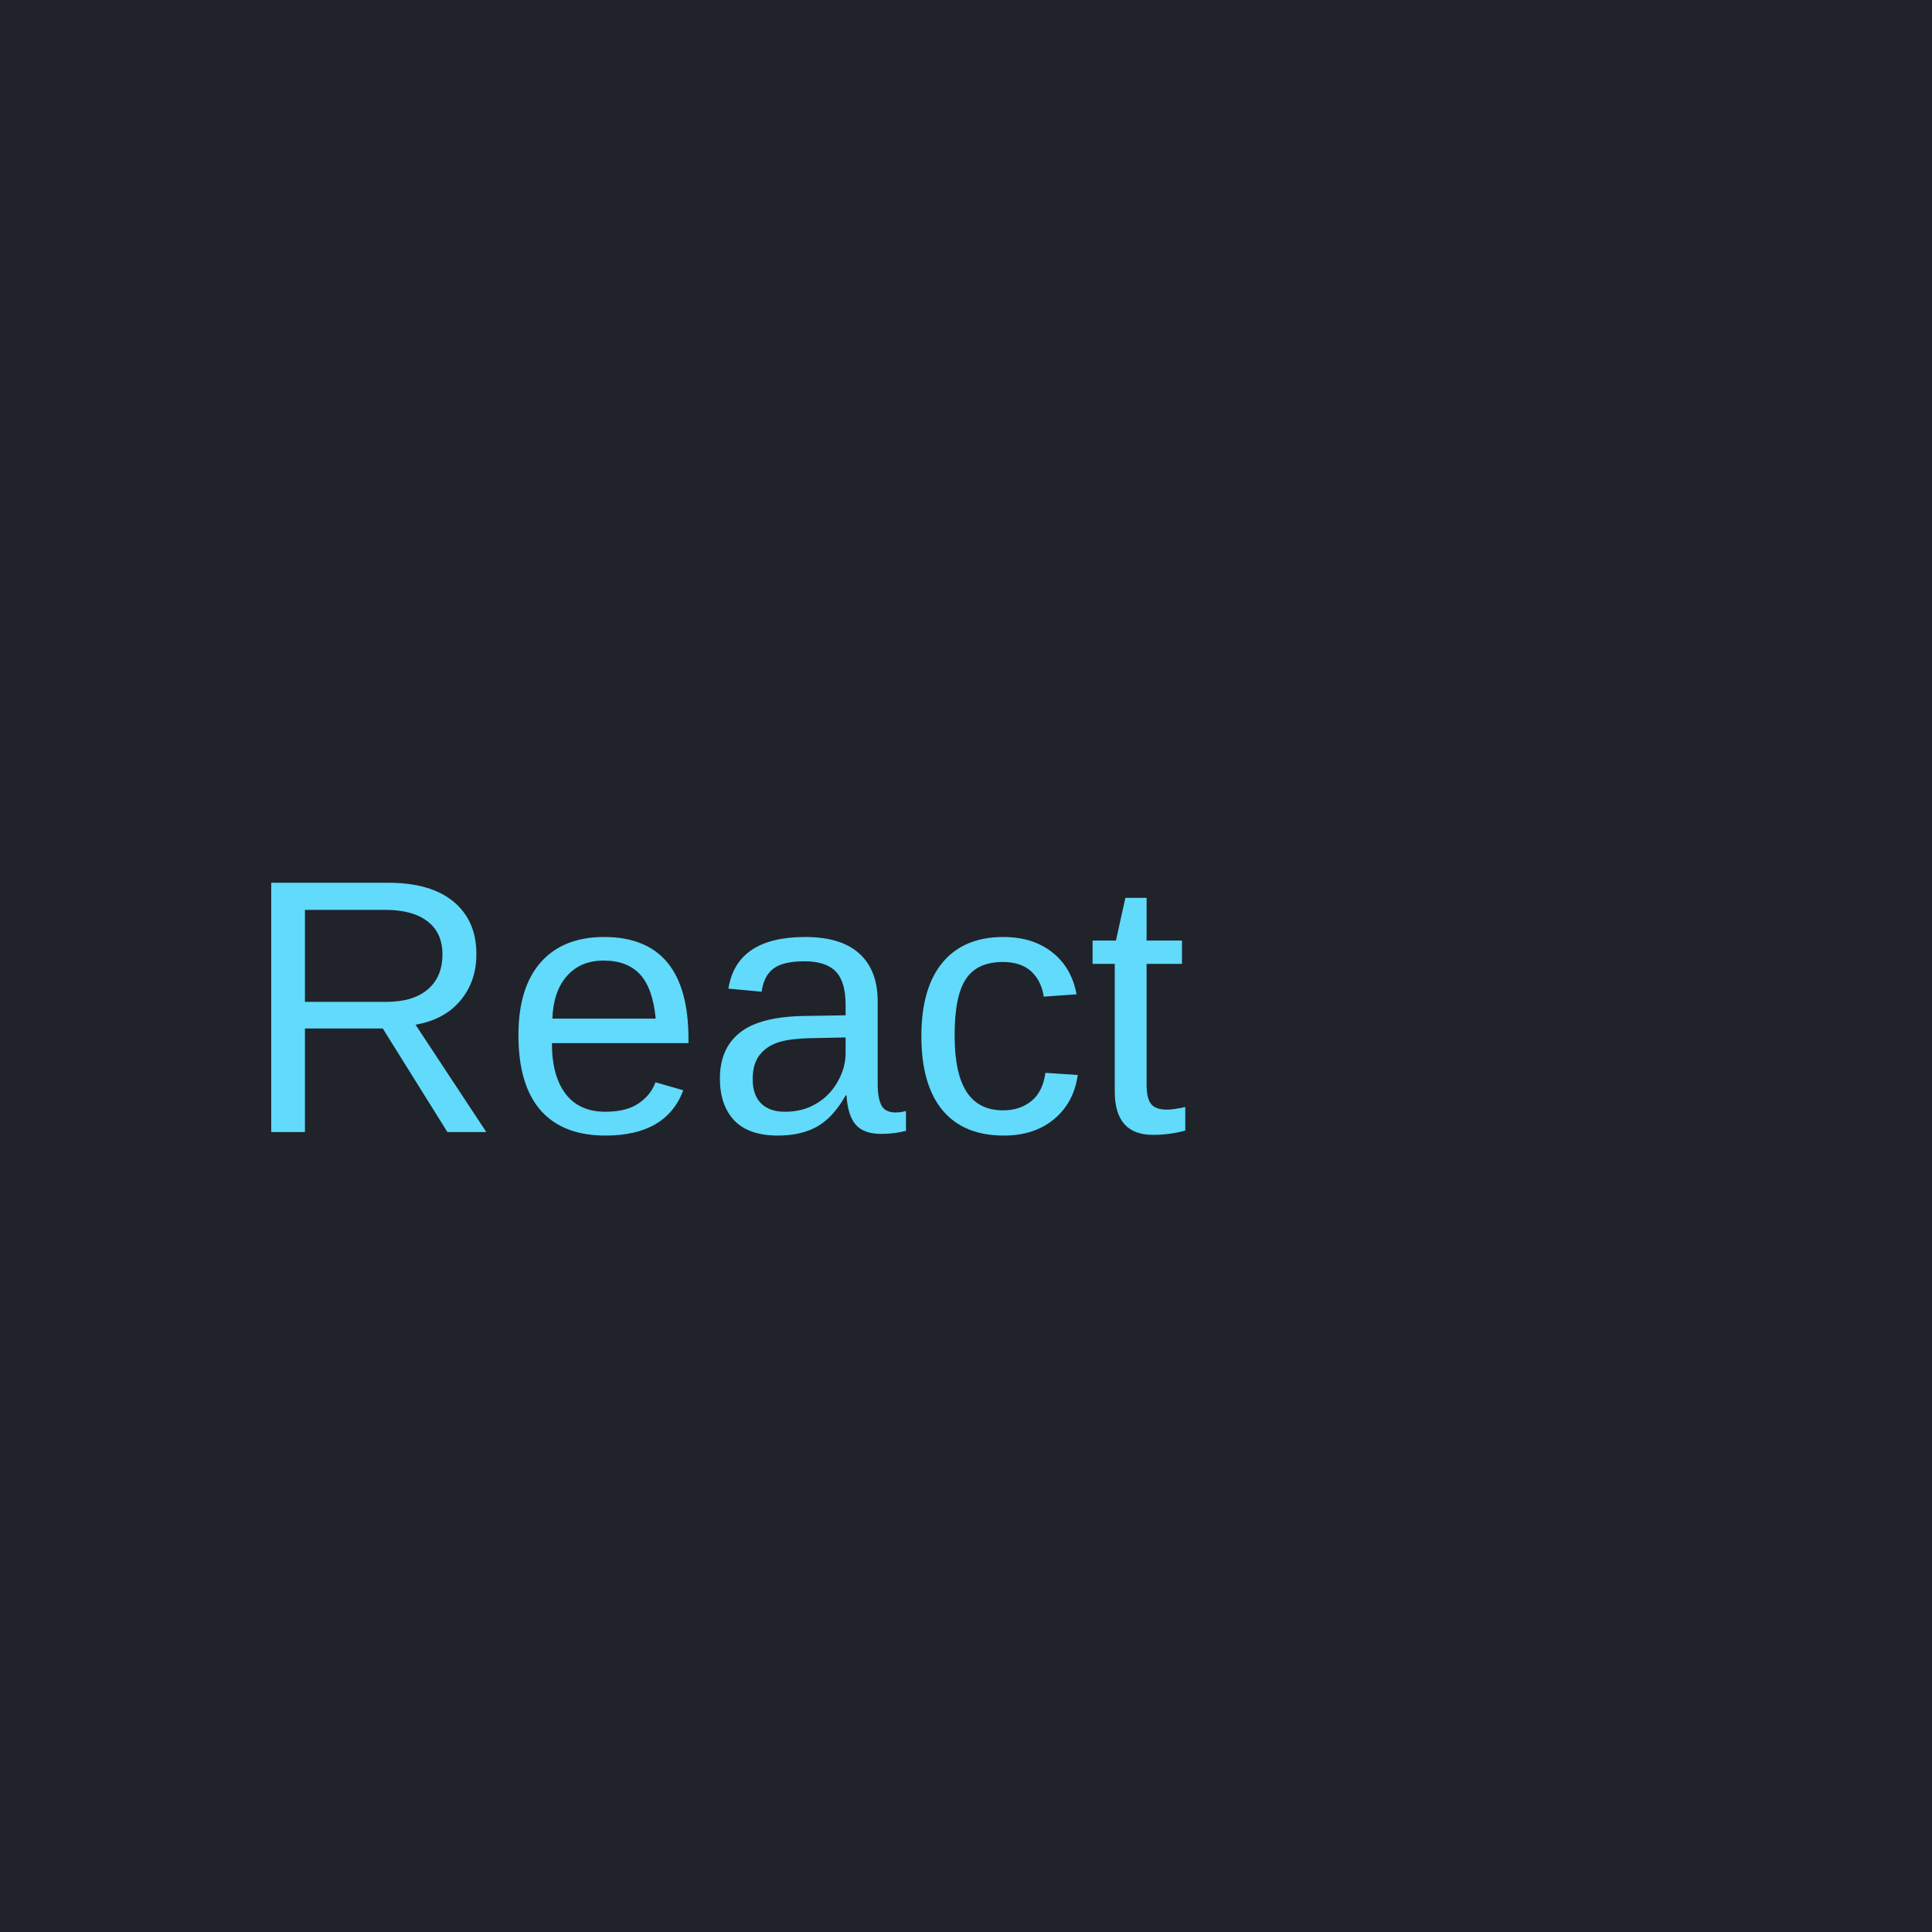
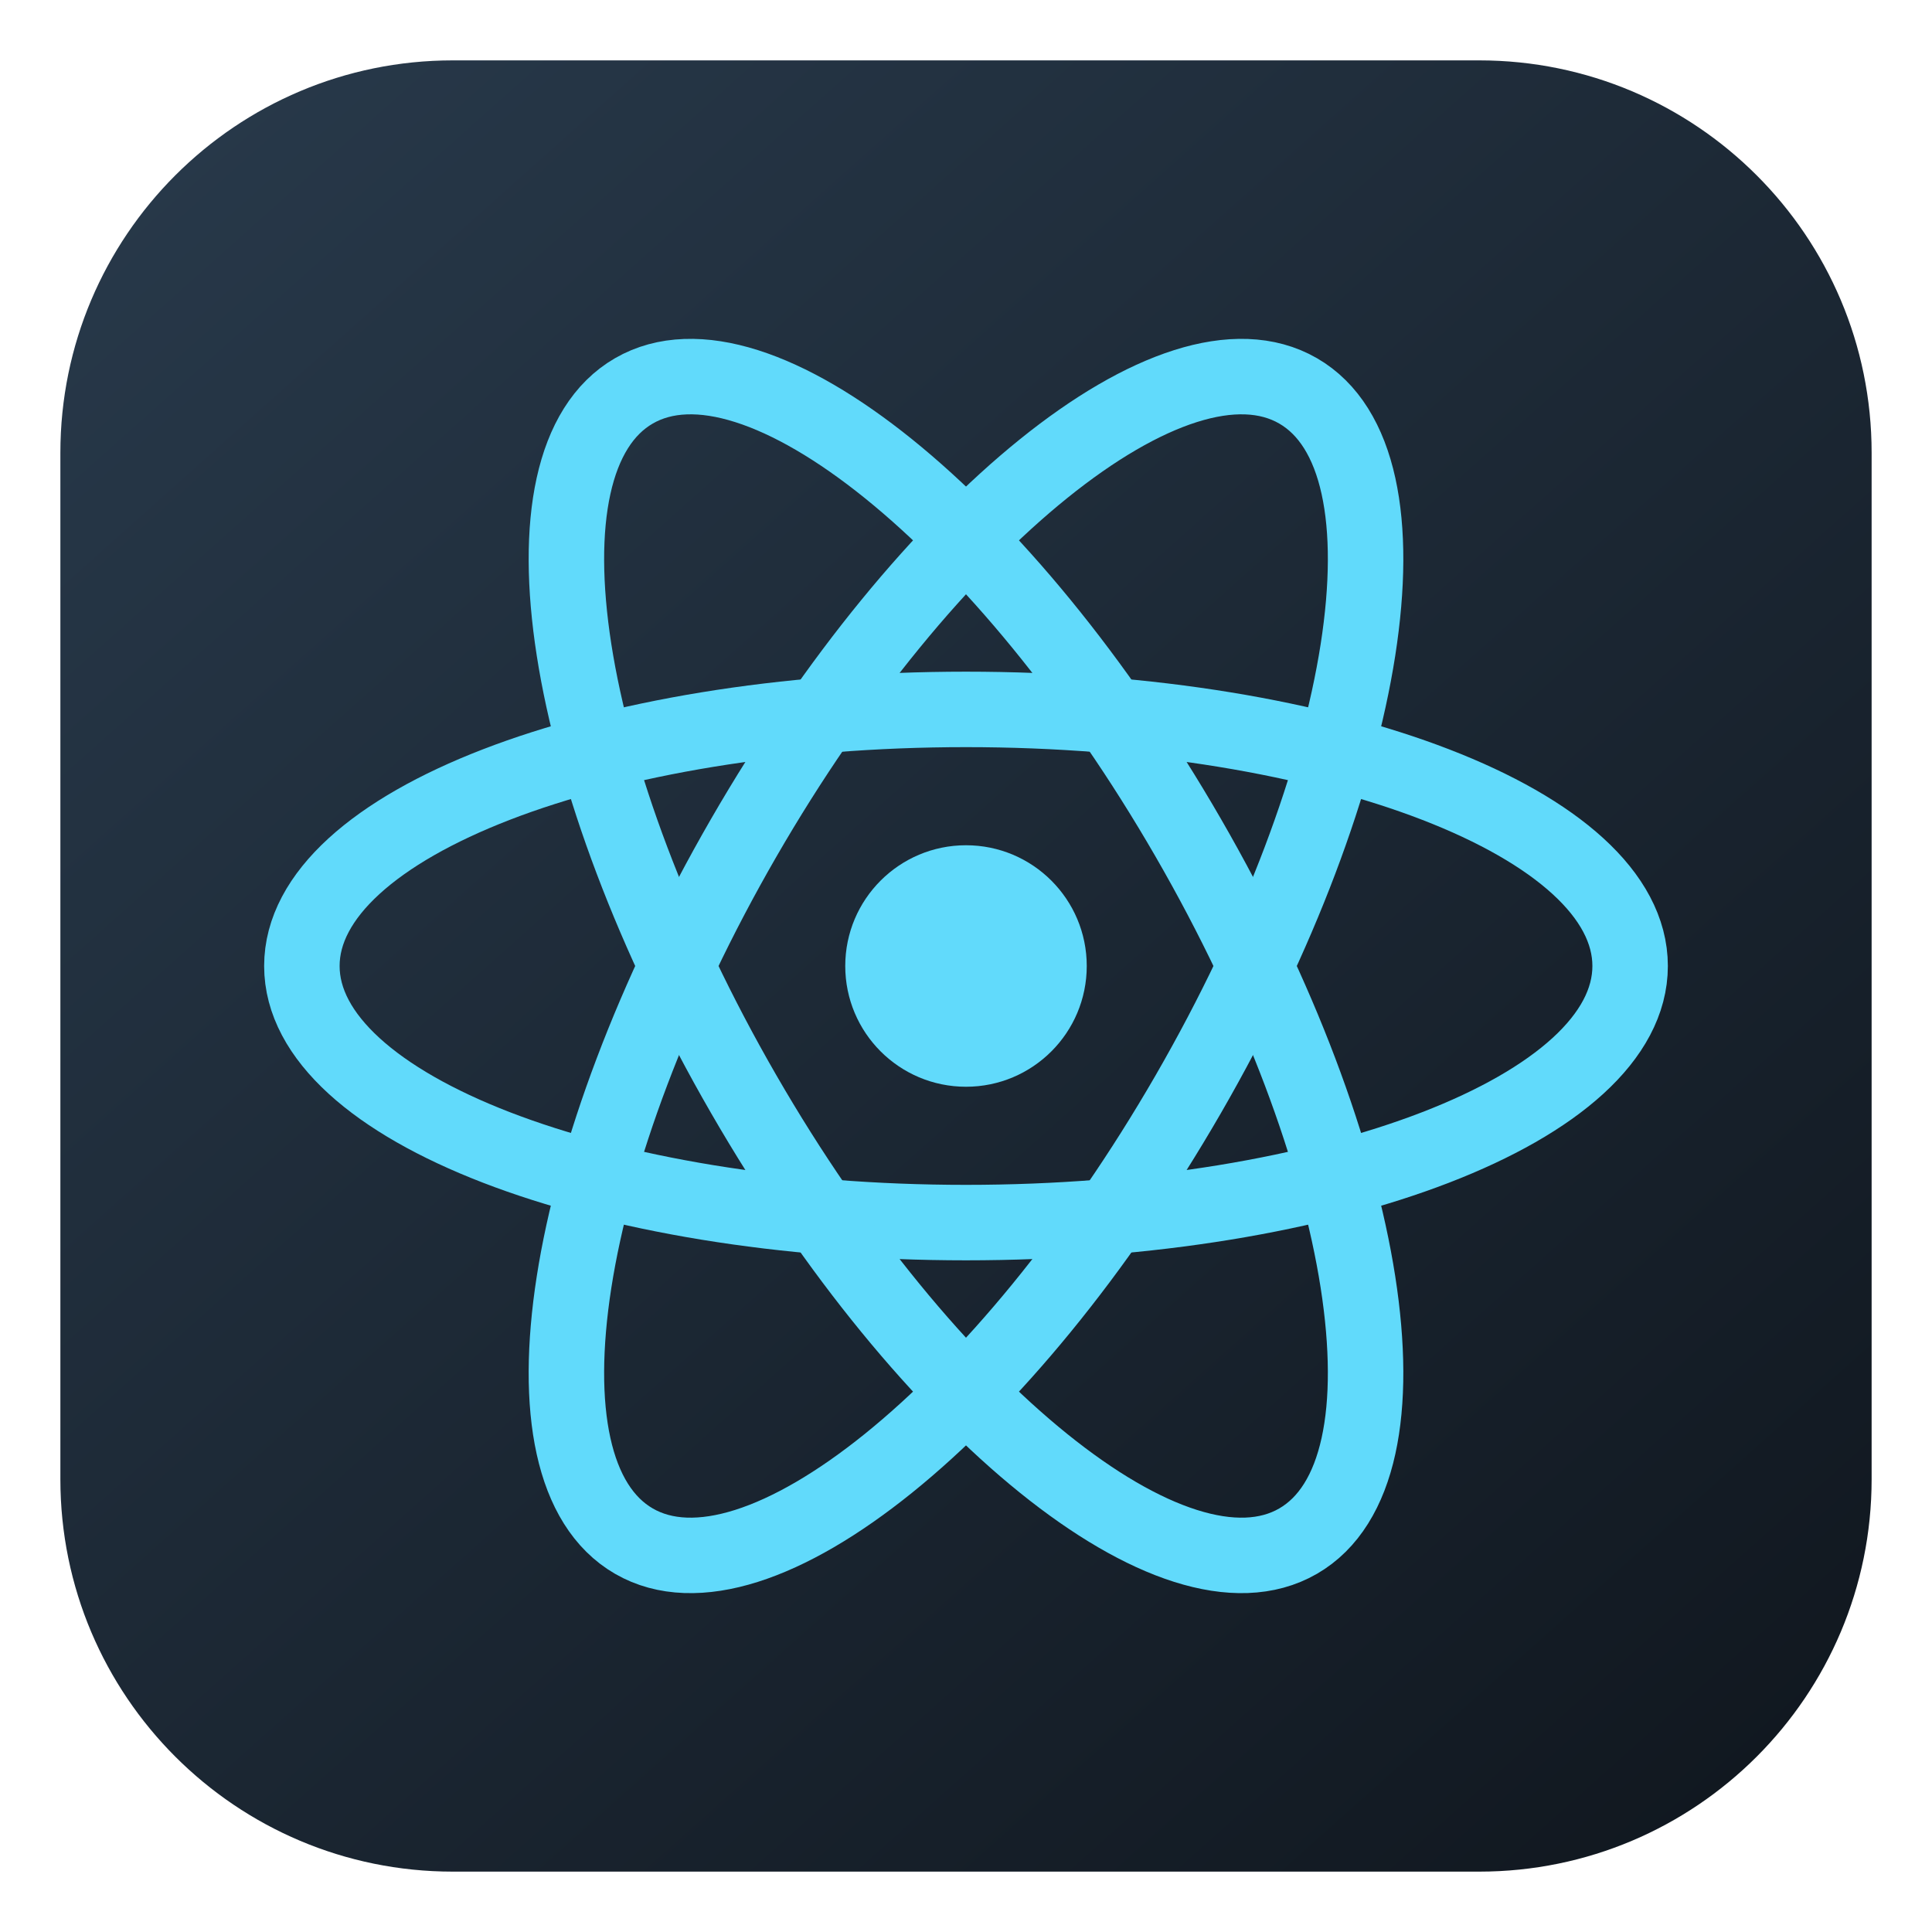
<svg xmlns="http://www.w3.org/2000/svg" viewBox="0 0 128 128">
-   <rect width="128" height="128" fill="#20232a" />
-   <text x="16" y="75" font-size="24" fill="#61dafb" font-family="Arial">React</text>
+   <defs>
+     <linearGradient id="a" x1="14" y1="8" x2="114" y2="120" gradientUnits="userSpaceOnUse">
+       <stop stop-color="#273849" />
+       <stop offset="1" stop-color="#111820" />
+     </linearGradient>
+   </defs>
+   <rect x="4" y="4" width="120" height="120" rx="26" fill="url(#a)" />
+   <g fill="none" stroke="#61dafb" stroke-width="5">
+     <ellipse cx="64" cy="64" rx="44" ry="17" />
+     <ellipse cx="64" cy="64" rx="44" ry="17" transform="rotate(60 64 64)" />
+     <ellipse cx="64" cy="64" rx="44" ry="17" transform="rotate(120 64 64)" />
+   </g>
+   <circle cx="64" cy="64" r="8" fill="#61dafb" />
</svg>
